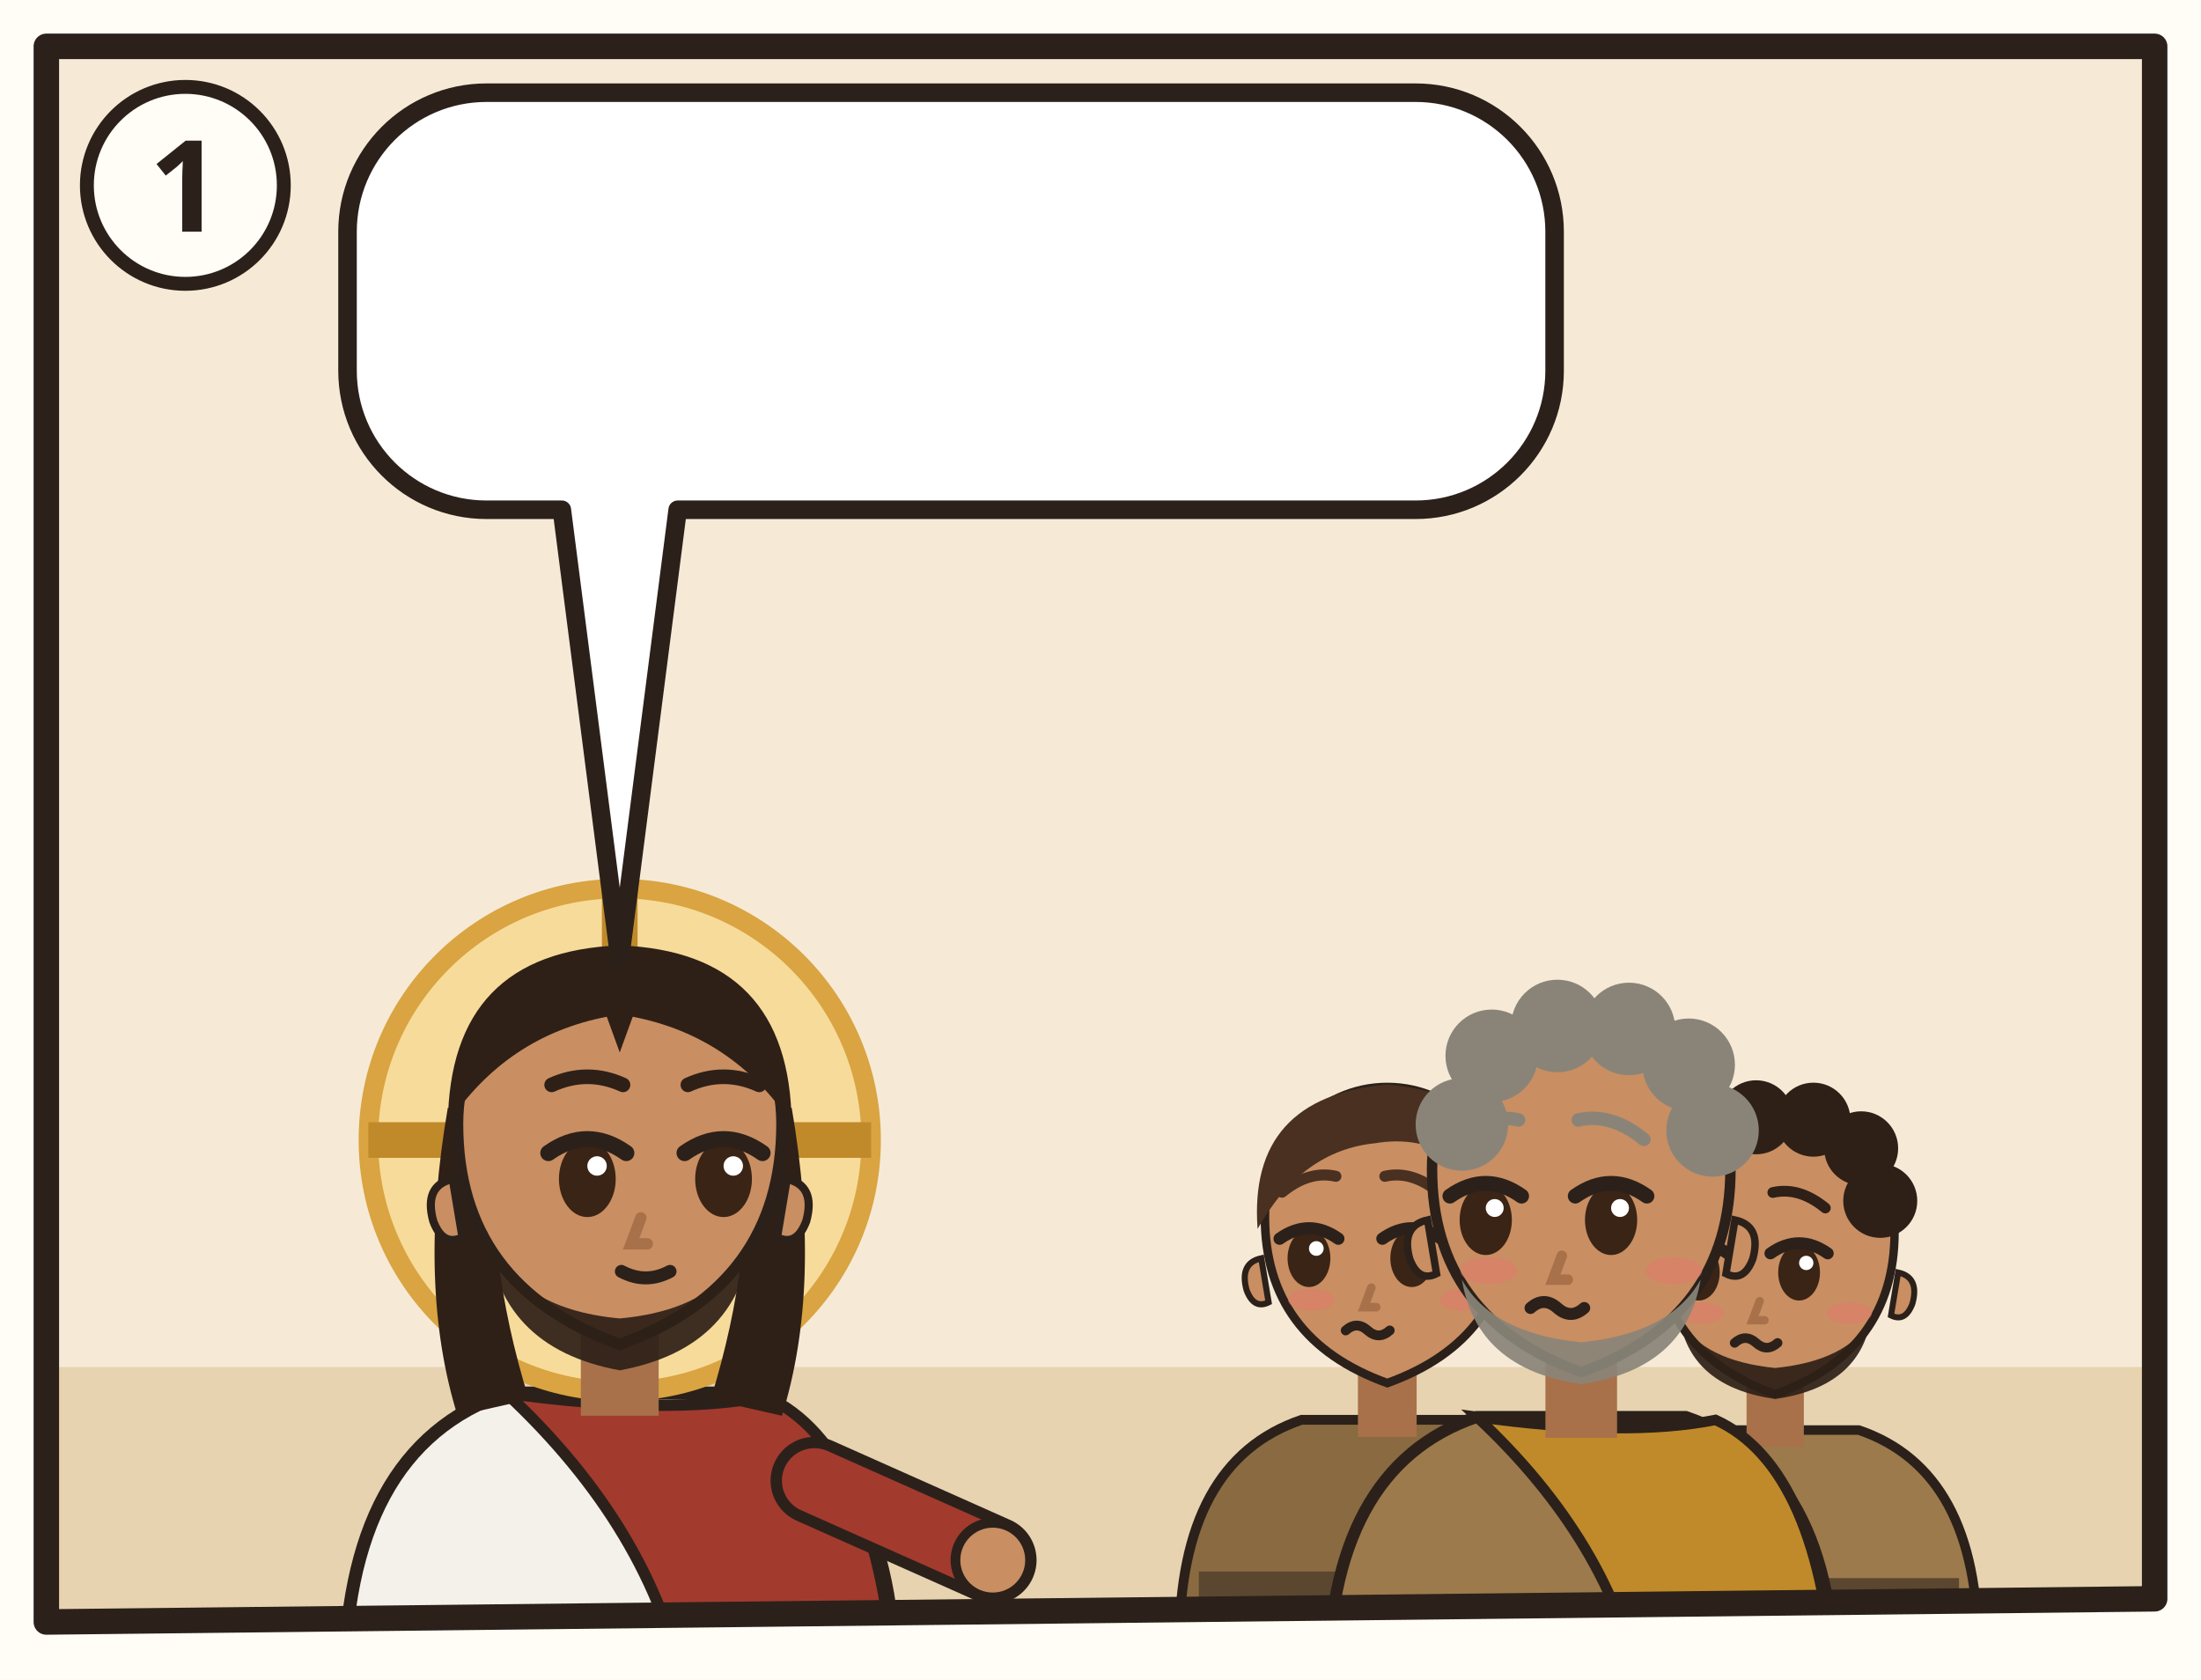
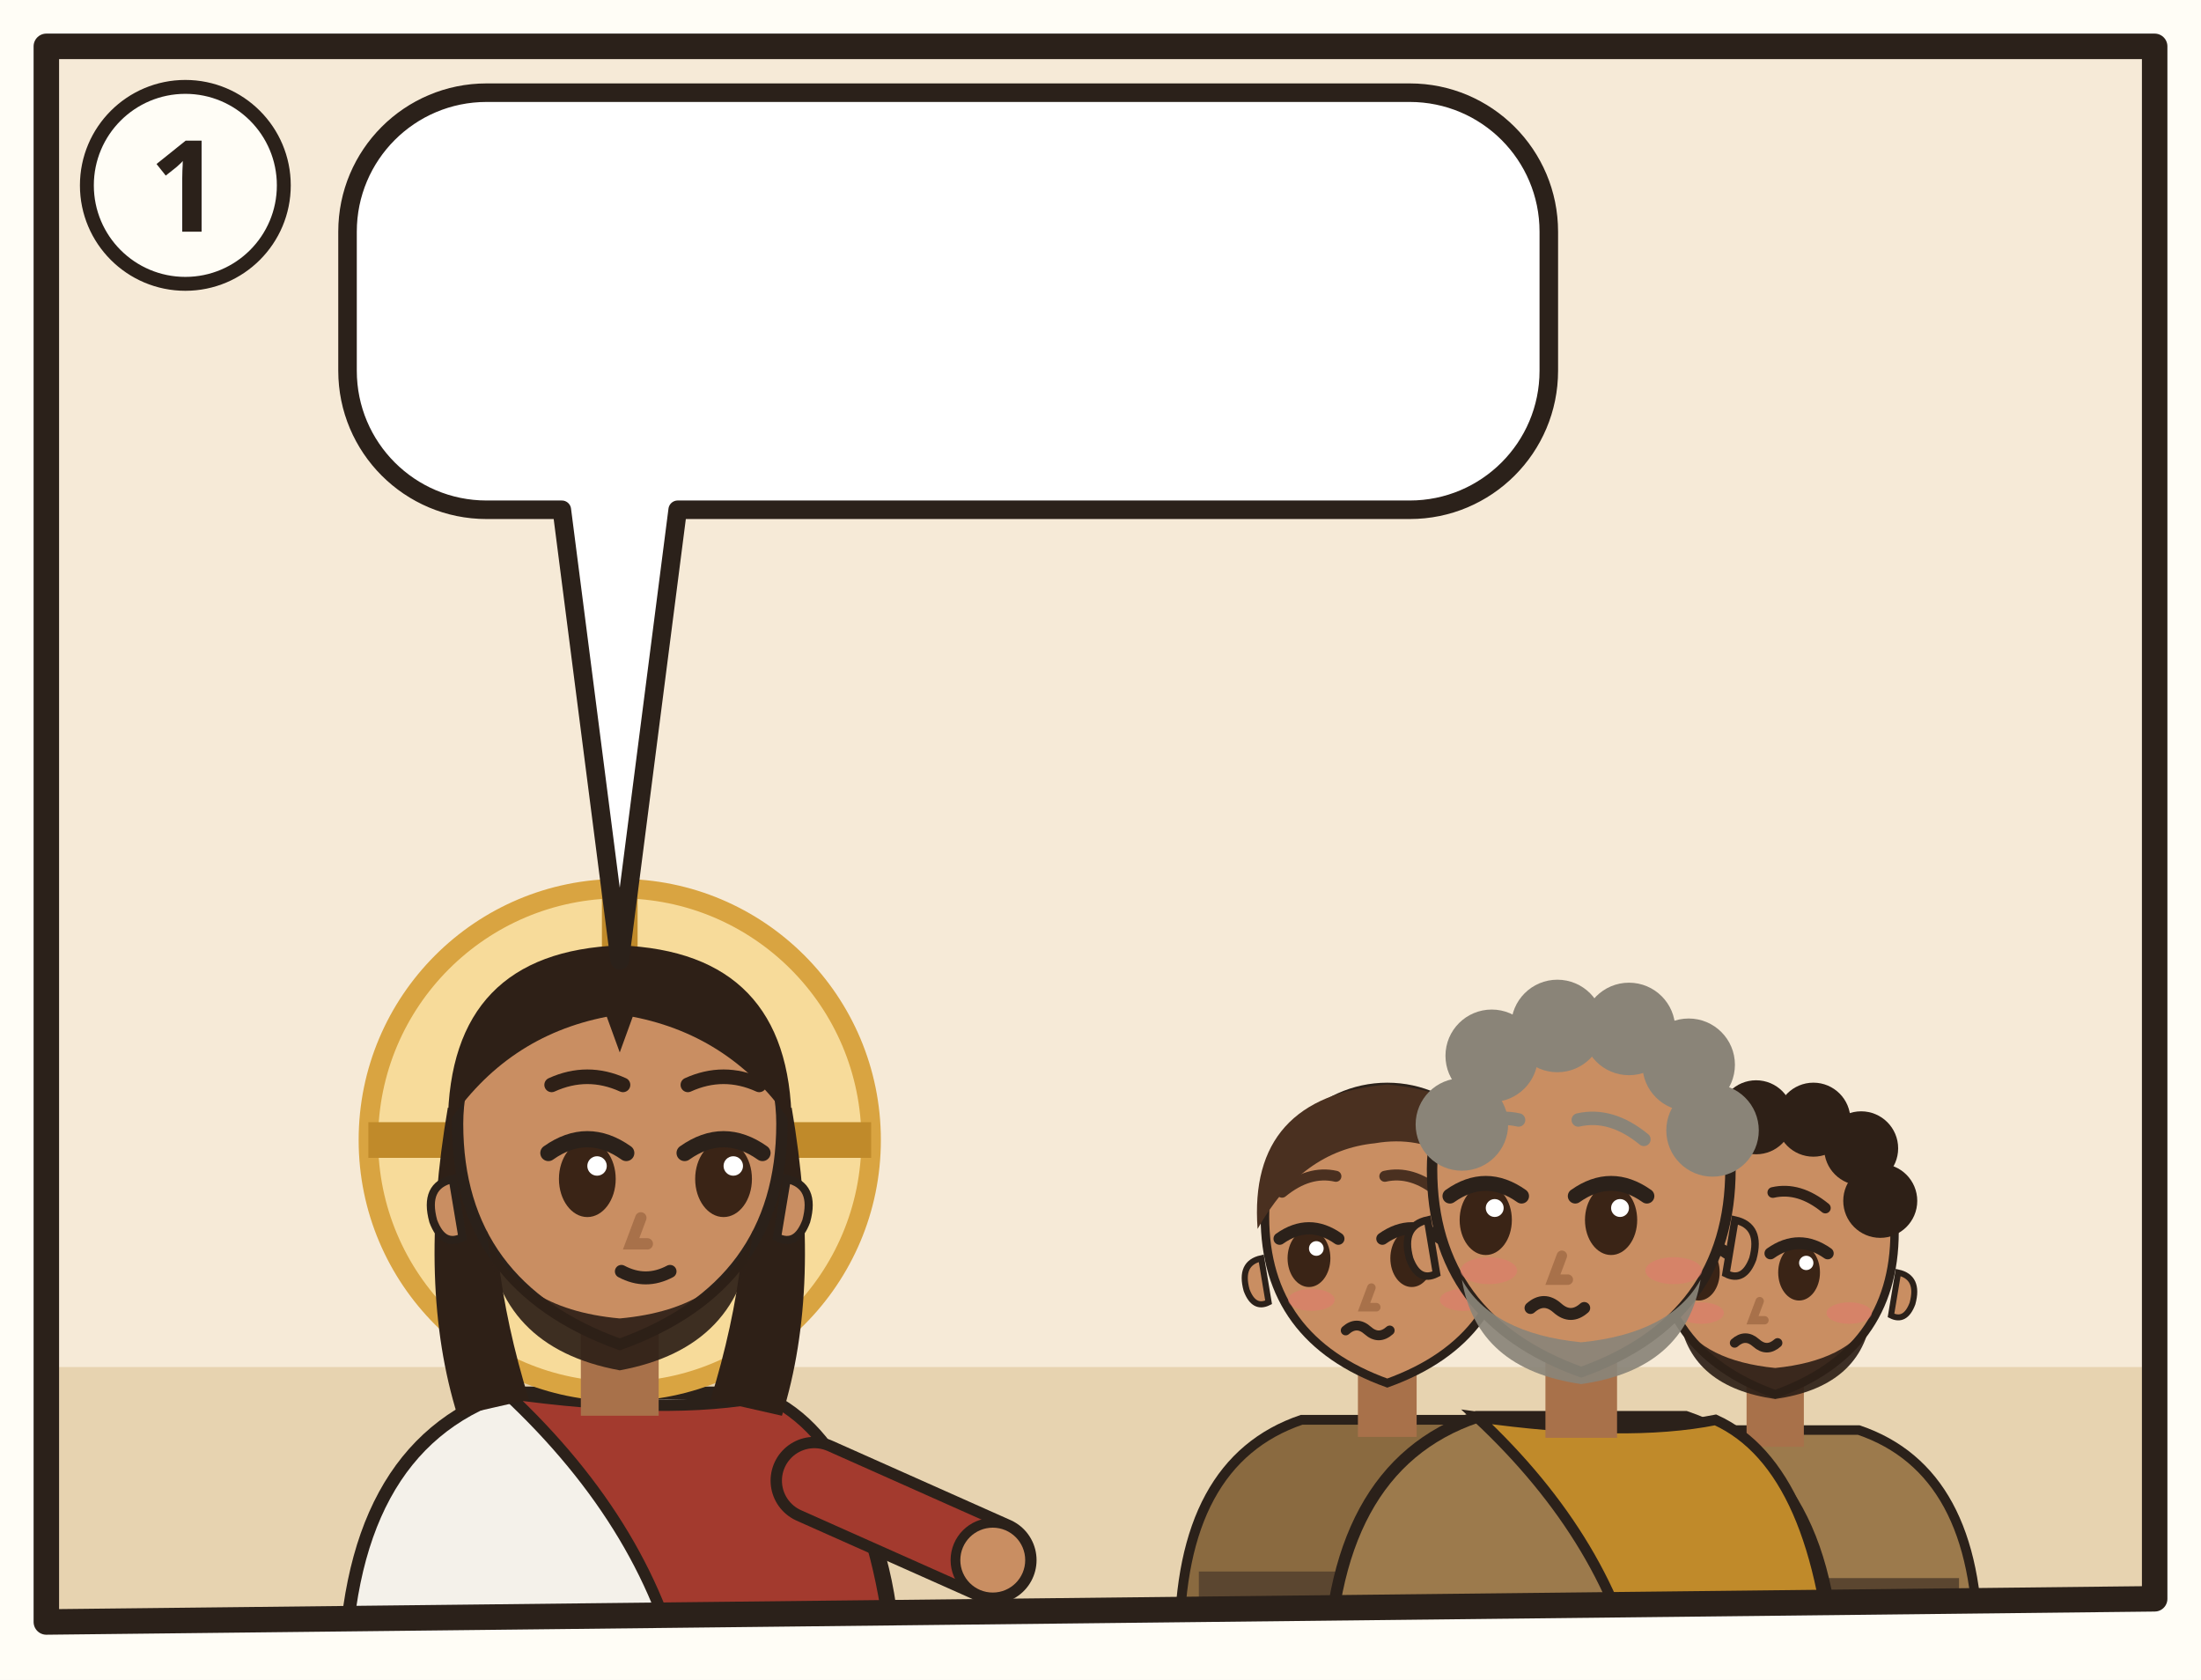
<svg xmlns="http://www.w3.org/2000/svg" viewBox="0 0 380 290">
  <rect width="380" height="290" fill="#FFFDF6" />
  <g transform="translate(4 4) scale(2)">
    <clipPath id="an-cp-jhn-016-001-004-1">
      <polygon points="2,2 184,2 184,136 2,138" />
    </clipPath>
    <g clip-path="url(#an-cp-jhn-016-001-004-1)">
      <polygon points="2,2 184,2 184,136 2,138" fill="#F6EAD7" />
      <path d="M0 116h186v24H0z" fill="#E7D3B0" />
      <g transform="translate(51.5 96.4) scale(1.4)">
        <path d="M-17 34Q-17 19-7 15.6L7 15.6Q17 19 17 34z" fill="#F4F1EA" stroke="#2B211A" stroke-width=".8" />
        <path d="M-7 15.6Q3 17 9 15.8Q16 19 17 34L4 34Q2 24-7 15.6z" fill="#A33A2E" stroke="#2B211A" stroke-width=".7" />
        <path d="M12 21L23.0 25.9" stroke="#2B211A" stroke-width="5.4" stroke-linecap="round" />
        <path d="M12 21L23.0 25.9" stroke="#A33A2E" stroke-width="4" stroke-linecap="round" />
        <circle cx="23.0" cy="25.9" r="2.3" fill="#C98E62" stroke="#2B211A" stroke-width=".6" />
        <circle r="15.5" fill="#F7DB9A" stroke="#D9A441" stroke-width="1.2" />
        <path d="M0-15.5v5M-15.5 0h5M15.5 0h-5" stroke="#C08A2A" stroke-width="2.2" />
        <path d="M-10.6 -2Q-12.5 9-10 17L-5.6 16Q-8.4 7-7.6-1z M10.6 -2Q12.5 9 10 17L5.6 16Q8.4 7 7.6-1z" fill="#2E2017" />
        <path d="M-2.4 11h4.8v6h-4.8z" fill="#A8714A" />
        <path d="M-10 -1Q-10 9 0 12.6Q10 9 10 -1A10 10.6 0 0 0 -10 -1z" fill="#C98E62" stroke="#2B211A" stroke-width=".7" />
        <path d="M10.3 2.4q1.8.4 1.2 2.6-.6 1.6-1.8 1z M-10.3 2.4q-1.8.4-1.2 2.6.6 1.6 1.8 1z" fill="#C98E62" stroke="#2B211A" stroke-width=".5" />
        <path d="M-8.2 5.6Q-7.6 12.8 0 14.2Q7.6 12.8 8.2 5.6Q6.6 10.4 0 11Q-6.6 10.4-8.2 5.6z" fill="#2E2017" opacity=".92" />
        <ellipse cx="-2.0" cy="2.4" rx="1.75" ry="2.35" fill="#3A2416" />
        <path d="M-4.4 0.8Q-2.0 -0.9 0.4 0.8" fill="none" stroke="#2B211A" stroke-width="1" stroke-linecap="round" />
        <circle cx="-1.4" cy="1.6" r=".6" fill="#FFF" />
        <ellipse cx="6.4" cy="2.4" rx="1.75" ry="2.35" fill="#3A2416" />
        <path d="M4.0 0.8Q6.4 -0.9 8.8 0.8" fill="none" stroke="#2B211A" stroke-width="1" stroke-linecap="round" />
        <circle cx="7.0" cy="1.6" r=".6" fill="#FFF" />
        <path d="M-4.2 -3.4Q-2.0 -4.4 0.2 -3.4M4.2 -3.4Q6.4 -4.4 8.6 -3.4" fill="none" stroke="#2E2017" stroke-width=".9" stroke-linecap="round" />
        <path d="M1.3 4.8l-.6 1.6h1" fill="none" stroke="#A8714A" stroke-width=".7" stroke-linecap="round" />
        <path d="M0.1 8.1Q1.6 8.9 3.1 8.1" fill="none" stroke="#2B211A" stroke-width=".8" stroke-linecap="round" />
        <path d="M-10.6-1Q-10.5-11.6 0-12Q10.5-11.6 10.6-1Q7-6.4 .8-7.6L0-5.4-.8-7.6Q-7-6.4-10.6-1z" fill="#2E2017" />
      </g>
      <g transform="translate(117.756 104.072) scale(1.05616)">
        <path d="M-17 34Q-17 19-7 15.6L7 15.6Q17 19 17 34z" fill="#8A6A40" stroke="#2B211A" stroke-width=".8" />
        <path d="M-15.4 28h30.8v2.6h-30.8z" fill="#5B4630" />
        <path d="M-2.4 11h4.8v6h-4.8z" fill="#A8714A" />
        <path d="M-10 -1Q-10 9 0 12.6Q10 9 10 -1A10 10.6 0 0 0 -10 -1z" fill="#C98E62" stroke="#2B211A" stroke-width=".7" />
        <path d="M10.3 2.4q1.8.4 1.2 2.6-.6 1.6-1.8 1z M-10.3 2.4q-1.8.4-1.2 2.6.6 1.6 1.8 1z" fill="#C98E62" stroke="#2B211A" stroke-width=".5" />
        <ellipse cx="-6.4" cy="2.4" rx="1.75" ry="2.35" fill="#3A2416" />
        <path d="M-8.8 0.8Q-6.4 -0.9 -4.0 0.8" fill="none" stroke="#2B211A" stroke-width="1" stroke-linecap="round" />
        <circle cx="-5.8" cy="1.6" r=".6" fill="#FFF" />
        <ellipse cx="2.0" cy="2.4" rx="1.75" ry="2.35" fill="#3A2416" />
        <path d="M-0.4 0.8Q2.0 -0.9 4.4 0.8" fill="none" stroke="#2B211A" stroke-width="1" stroke-linecap="round" />
        <circle cx="2.6" cy="1.6" r=".6" fill="#FFF" />
        <path d="M-8.6 -3.0Q-6.4 -4.8 -4.2 -4.3M-0.2 -4.3Q2.0 -4.8 4.2 -3.0" fill="none" stroke="#4A3020" stroke-width=".9" stroke-linecap="round" />
        <path d="M-1.3 4.8l-.6 1.6h1" fill="none" stroke="#A8714A" stroke-width=".7" stroke-linecap="round" />
        <ellipse cx="-6.2" cy="5.8" rx="1.9" ry=".9" fill="#E07A6E" opacity=".55" />
        <ellipse cx="6.2" cy="5.8" rx="1.9" ry=".9" fill="#E07A6E" opacity=".55" />
        <path d="M-3.4 8.3q.9-.8 1.8 0t1.8 0" fill="none" stroke="#2B211A" stroke-width=".8" stroke-linecap="round" />
        <path d="M-10.6 0Q-11.4-10.8 0-11.8Q11.4-10.8 10.6 0Q6-8.2-1-7Q-7-6.4-10.6 0z" fill="#4A3020" />
      </g>
      <g transform="translate(151.244 105.36) scale(1.0304)">
        <path d="M-17 34Q-17 19-7 15.6L7 15.6Q17 19 17 34z" fill="#9C7A4C" stroke="#2B211A" stroke-width=".8" />
        <path d="M-15.4 28h30.8v2.6h-30.8z" fill="#5B4630" />
        <path d="M-2.4 11h4.8v6h-4.8z" fill="#A8714A" />
        <path d="M-10 -1Q-10 9 0 12.6Q10 9 10 -1A10 10.6 0 0 0 -10 -1z" fill="#C98E62" stroke="#2B211A" stroke-width=".7" />
        <path d="M10.3 2.4q1.8.4 1.2 2.6-.6 1.6-1.8 1z M-10.3 2.4q-1.8.4-1.2 2.6.6 1.6 1.8 1z" fill="#C98E62" stroke="#2B211A" stroke-width=".5" />
        <path d="M-8 6.4Q-7 12 0 13Q7 12 8 6.4Q6 9.8 0 10.4Q-6 9.8-8 6.4z" fill="#2E2017" opacity=".92" />
        <ellipse cx="-6.4" cy="2.4" rx="1.75" ry="2.35" fill="#3A2416" />
        <path d="M-8.8 0.8Q-6.4 -0.9 -4.0 0.8" fill="none" stroke="#2B211A" stroke-width="1" stroke-linecap="round" />
        <circle cx="-5.8" cy="1.6" r=".6" fill="#FFF" />
        <ellipse cx="2.0" cy="2.4" rx="1.75" ry="2.35" fill="#3A2416" />
        <path d="M-0.4 0.8Q2.0 -0.9 4.4 0.8" fill="none" stroke="#2B211A" stroke-width="1" stroke-linecap="round" />
        <circle cx="2.6" cy="1.6" r=".6" fill="#FFF" />
        <path d="M-8.6 -3.0Q-6.4 -4.8 -4.2 -4.3M-0.2 -4.3Q2.0 -4.8 4.2 -3.0" fill="none" stroke="#2E2017" stroke-width=".9" stroke-linecap="round" />
        <path d="M-1.3 4.8l-.6 1.6h1" fill="none" stroke="#A8714A" stroke-width=".7" stroke-linecap="round" />
        <ellipse cx="-6.2" cy="5.8" rx="1.9" ry=".9" fill="#E07A6E" opacity=".55" />
        <ellipse cx="6.2" cy="5.8" rx="1.9" ry=".9" fill="#E07A6E" opacity=".55" />
        <path d="M-3.4 8.3q.9-.8 1.8 0t1.8 0" fill="none" stroke="#2B211A" stroke-width=".8" stroke-linecap="round" />
        <circle cx="-8" cy="-4" r="3.1" fill="#2E2017" />
        <circle cx="-6" cy="-8.6" r="3.1" fill="#2E2017" />
        <circle cx="-1.6" cy="-10.6" r="3.1" fill="#2E2017" />
        <circle cx="3.2" cy="-10.4" r="3.1" fill="#2E2017" />
        <circle cx="7.2" cy="-8" r="3.1" fill="#2E2017" />
        <circle cx="8.8" cy="-3.6" r="3.1" fill="#2E2017" />
      </g>
      <g transform="translate(134.5 100.208) scale(1.288)">
        <path d="M-17 34Q-17 19-7 15.6L7 15.6Q17 19 17 34z" fill="#9C7A4C" stroke="#2B211A" stroke-width=".8" />
        <path d="M-7 15.6Q3 17 9 15.8Q16 19 17 34L4 34Q2 24-7 15.6z" fill="#C08A2A" stroke="#2B211A" stroke-width=".7" />
        <path d="M-2.4 11h4.8v6h-4.8z" fill="#A8714A" />
        <path d="M-10 -1Q-10 9 0 12.6Q10 9 10 -1A10 10.6 0 0 0 -10 -1z" fill="#C98E62" stroke="#2B211A" stroke-width=".7" />
        <path d="M10.3 2.4q1.8.4 1.2 2.6-.6 1.6-1.8 1z M-10.3 2.4q-1.8.4-1.2 2.6.6 1.6 1.8 1z" fill="#C98E62" stroke="#2B211A" stroke-width=".5" />
        <path d="M-8 6.4Q-7 12.4 0 13.4Q7 12.4 8 6.4Q6 10 0 10.6Q-6 10-8 6.4z" fill="#8A8478" opacity=".92" />
        <ellipse cx="-6.4" cy="2.4" rx="1.75" ry="2.35" fill="#3A2416" />
        <path d="M-8.8 0.8Q-6.4 -0.9 -4.0 0.8" fill="none" stroke="#2B211A" stroke-width="1" stroke-linecap="round" />
        <circle cx="-5.8" cy="1.6" r=".6" fill="#FFF" />
        <ellipse cx="2.0" cy="2.4" rx="1.75" ry="2.35" fill="#3A2416" />
        <path d="M-0.4 0.8Q2.0 -0.9 4.4 0.8" fill="none" stroke="#2B211A" stroke-width="1" stroke-linecap="round" />
        <circle cx="2.6" cy="1.6" r=".6" fill="#FFF" />
        <path d="M-8.6 -3.0Q-6.4 -4.8 -4.2 -4.3M-0.2 -4.3Q2.0 -4.8 4.2 -3.0" fill="none" stroke="#8A8478" stroke-width=".9" stroke-linecap="round" />
        <path d="M-1.3 4.8l-.6 1.6h1" fill="none" stroke="#A8714A" stroke-width=".7" stroke-linecap="round" />
        <ellipse cx="-6.2" cy="5.8" rx="1.9" ry=".9" fill="#E07A6E" opacity=".55" />
        <ellipse cx="6.2" cy="5.8" rx="1.9" ry=".9" fill="#E07A6E" opacity=".55" />
        <path d="M-3.4 8.3q.9-.8 1.8 0t1.8 0" fill="none" stroke="#2B211A" stroke-width=".8" stroke-linecap="round" />
        <circle cx="-8" cy="-4" r="3.1" fill="#8A8478" />
        <circle cx="-6" cy="-8.6" r="3.1" fill="#8A8478" />
        <circle cx="-1.6" cy="-10.6" r="3.1" fill="#8A8478" />
        <circle cx="3.2" cy="-10.4" r="3.1" fill="#8A8478" />
        <circle cx="7.2" cy="-8" r="3.1" fill="#8A8478" />
        <circle cx="8.8" cy="-3.6" r="3.1" fill="#8A8478" />
      </g>
      <g>
-         <path d="M40 6H120.2A12 12 0 0 1 132.2 18V30A12 12 0 0 1 120.2 42L56.5 42L51.5 80.9L46.5 42H40A12 12 0 0 1 28 30V18A12 12 0 0 1 40 6Z" fill="#FFFFFF" stroke="#2B211A" stroke-width="1.6" stroke-linejoin="round" />
-         <use href="#an-synagoge" x="34" y="12" width="34.3" height="24" />
-         <use href="#an-z-ablehnen" x="73.3" y="12" width="22.0" height="24" />
-         <use href="#an-p-g-zwoelf-gruppe" x="100.3" y="12" width="25.9" height="24" />
+         <path d="M40 6H119.7A12 12 0 0 1 131.7 18V30A12 12 0 0 1 119.7 42L56.5 42L51.5 80.9L46.5 42H40A12 12 0 0 1 28 30V18A12 12 0 0 1 40 6Z" fill="#FFFFFF" stroke="#2B211A" stroke-width="1.6" stroke-linejoin="round" />
+         <use href="#an-synagoge" x="34" y="12" width="33.8" height="24" />
+         <use href="#an-z-ablehnen" x="72.8" y="12" width="22.0" height="24" />
+         <use href="#an-p-g-zwoelf-gruppe" x="99.8" y="12" width="25.9" height="24" />
      </g>
    </g>
    <polygon points="2,2 184,2 184,136 2,138" fill="none" stroke="#2B211A" stroke-width="2.2" stroke-linejoin="round" />
    <circle cx="14" cy="14" r="8.5" fill="#FFFDF6" stroke="#2B211A" stroke-width="1.2" />
    <text x="14" y="18" text-anchor="middle" font-family="sans-serif" font-size="11" font-weight="700" fill="#2B211A">1</text>
  </g>
</svg>
